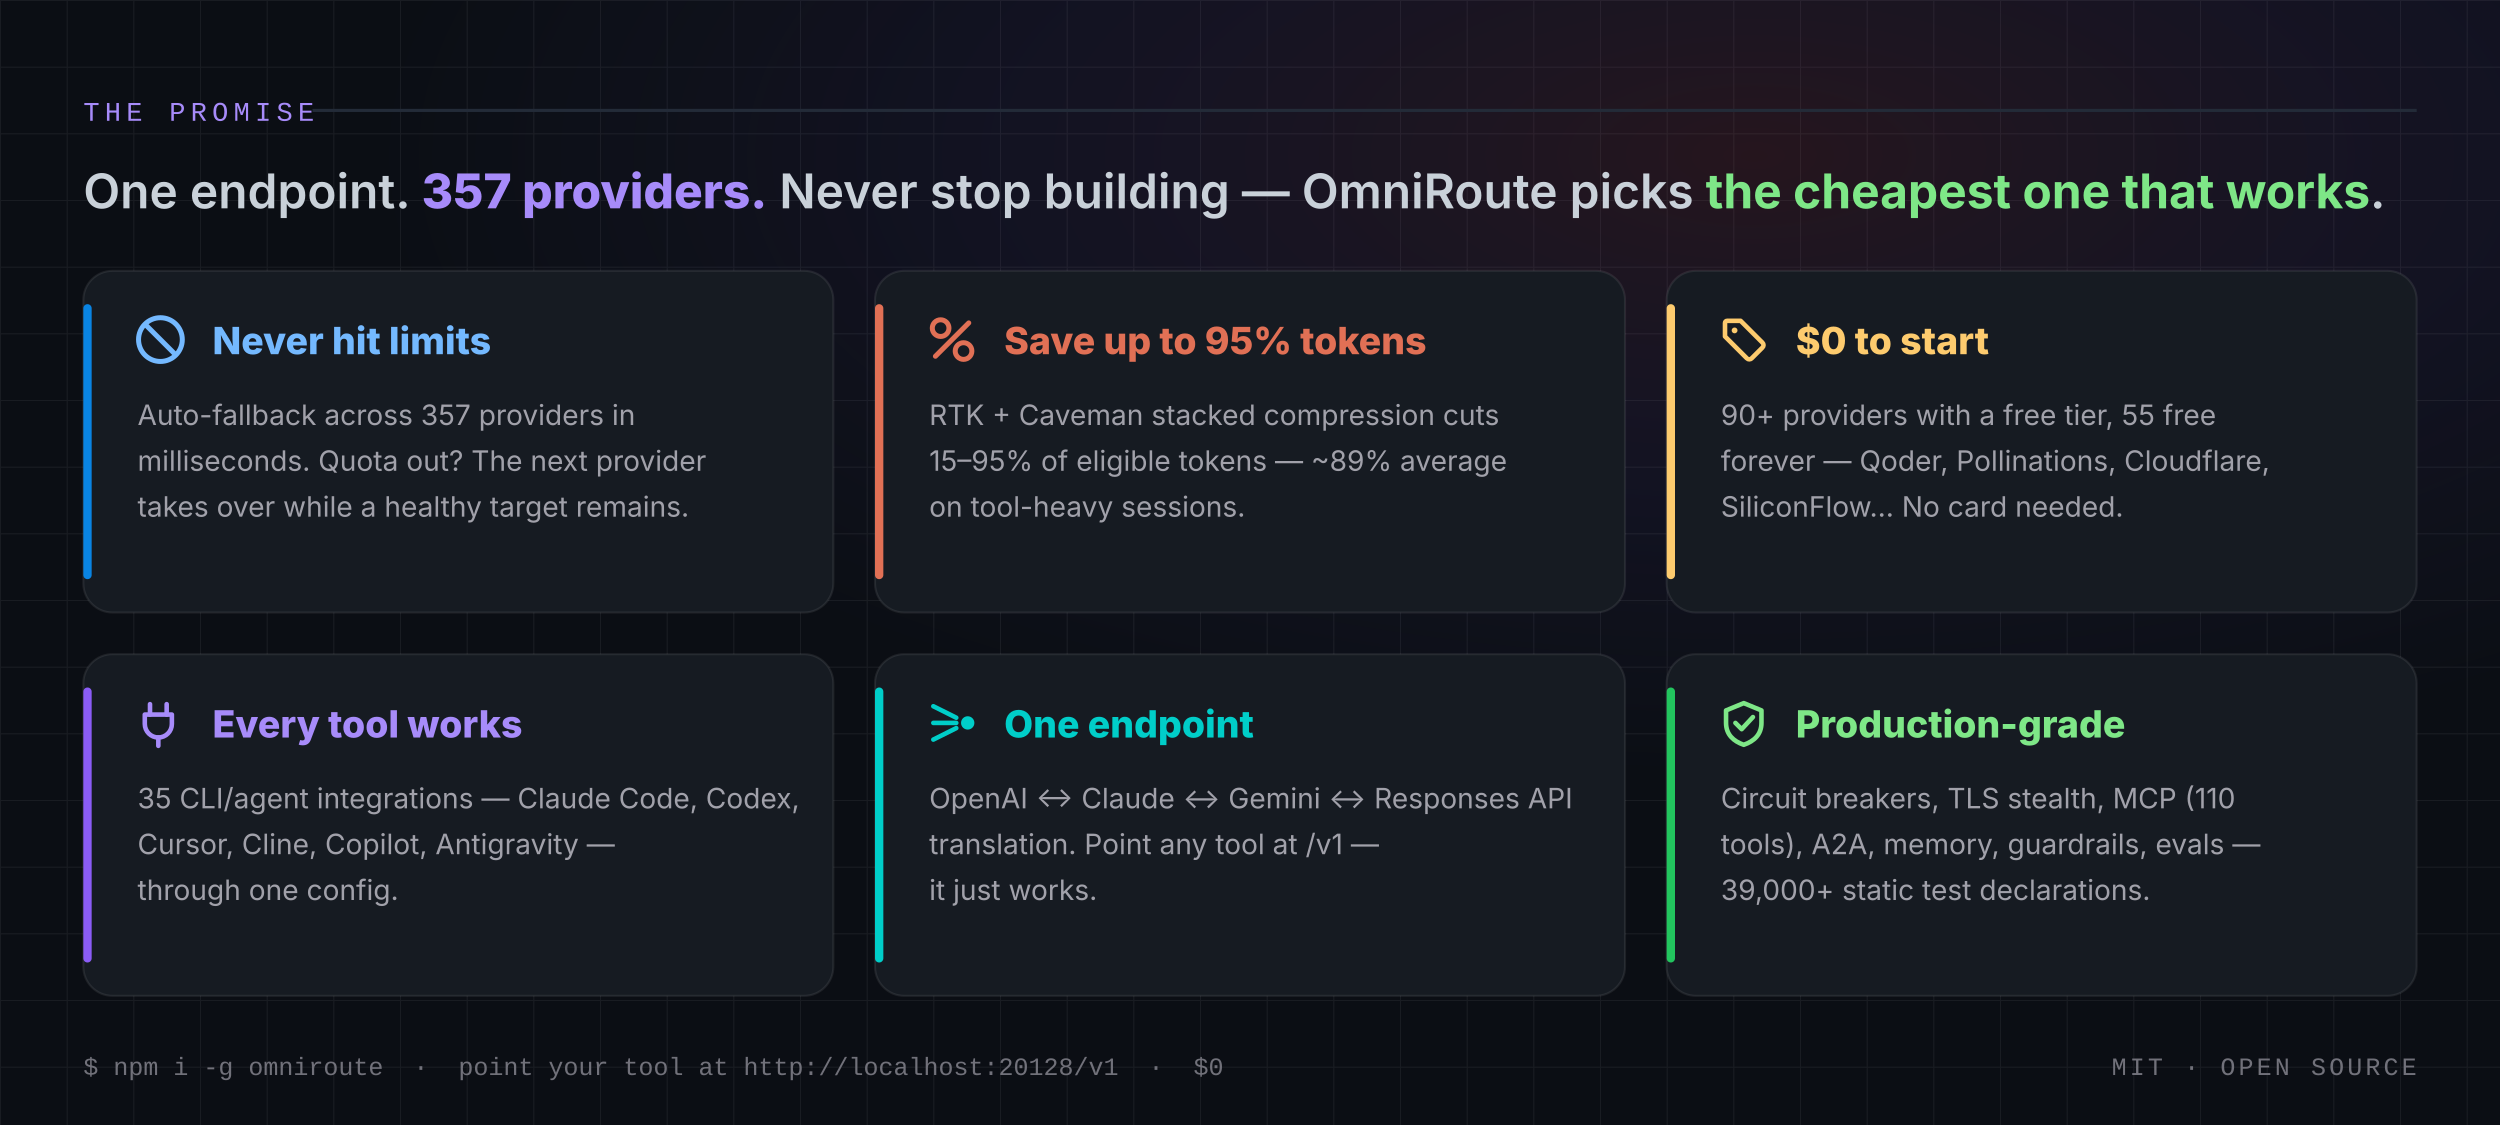
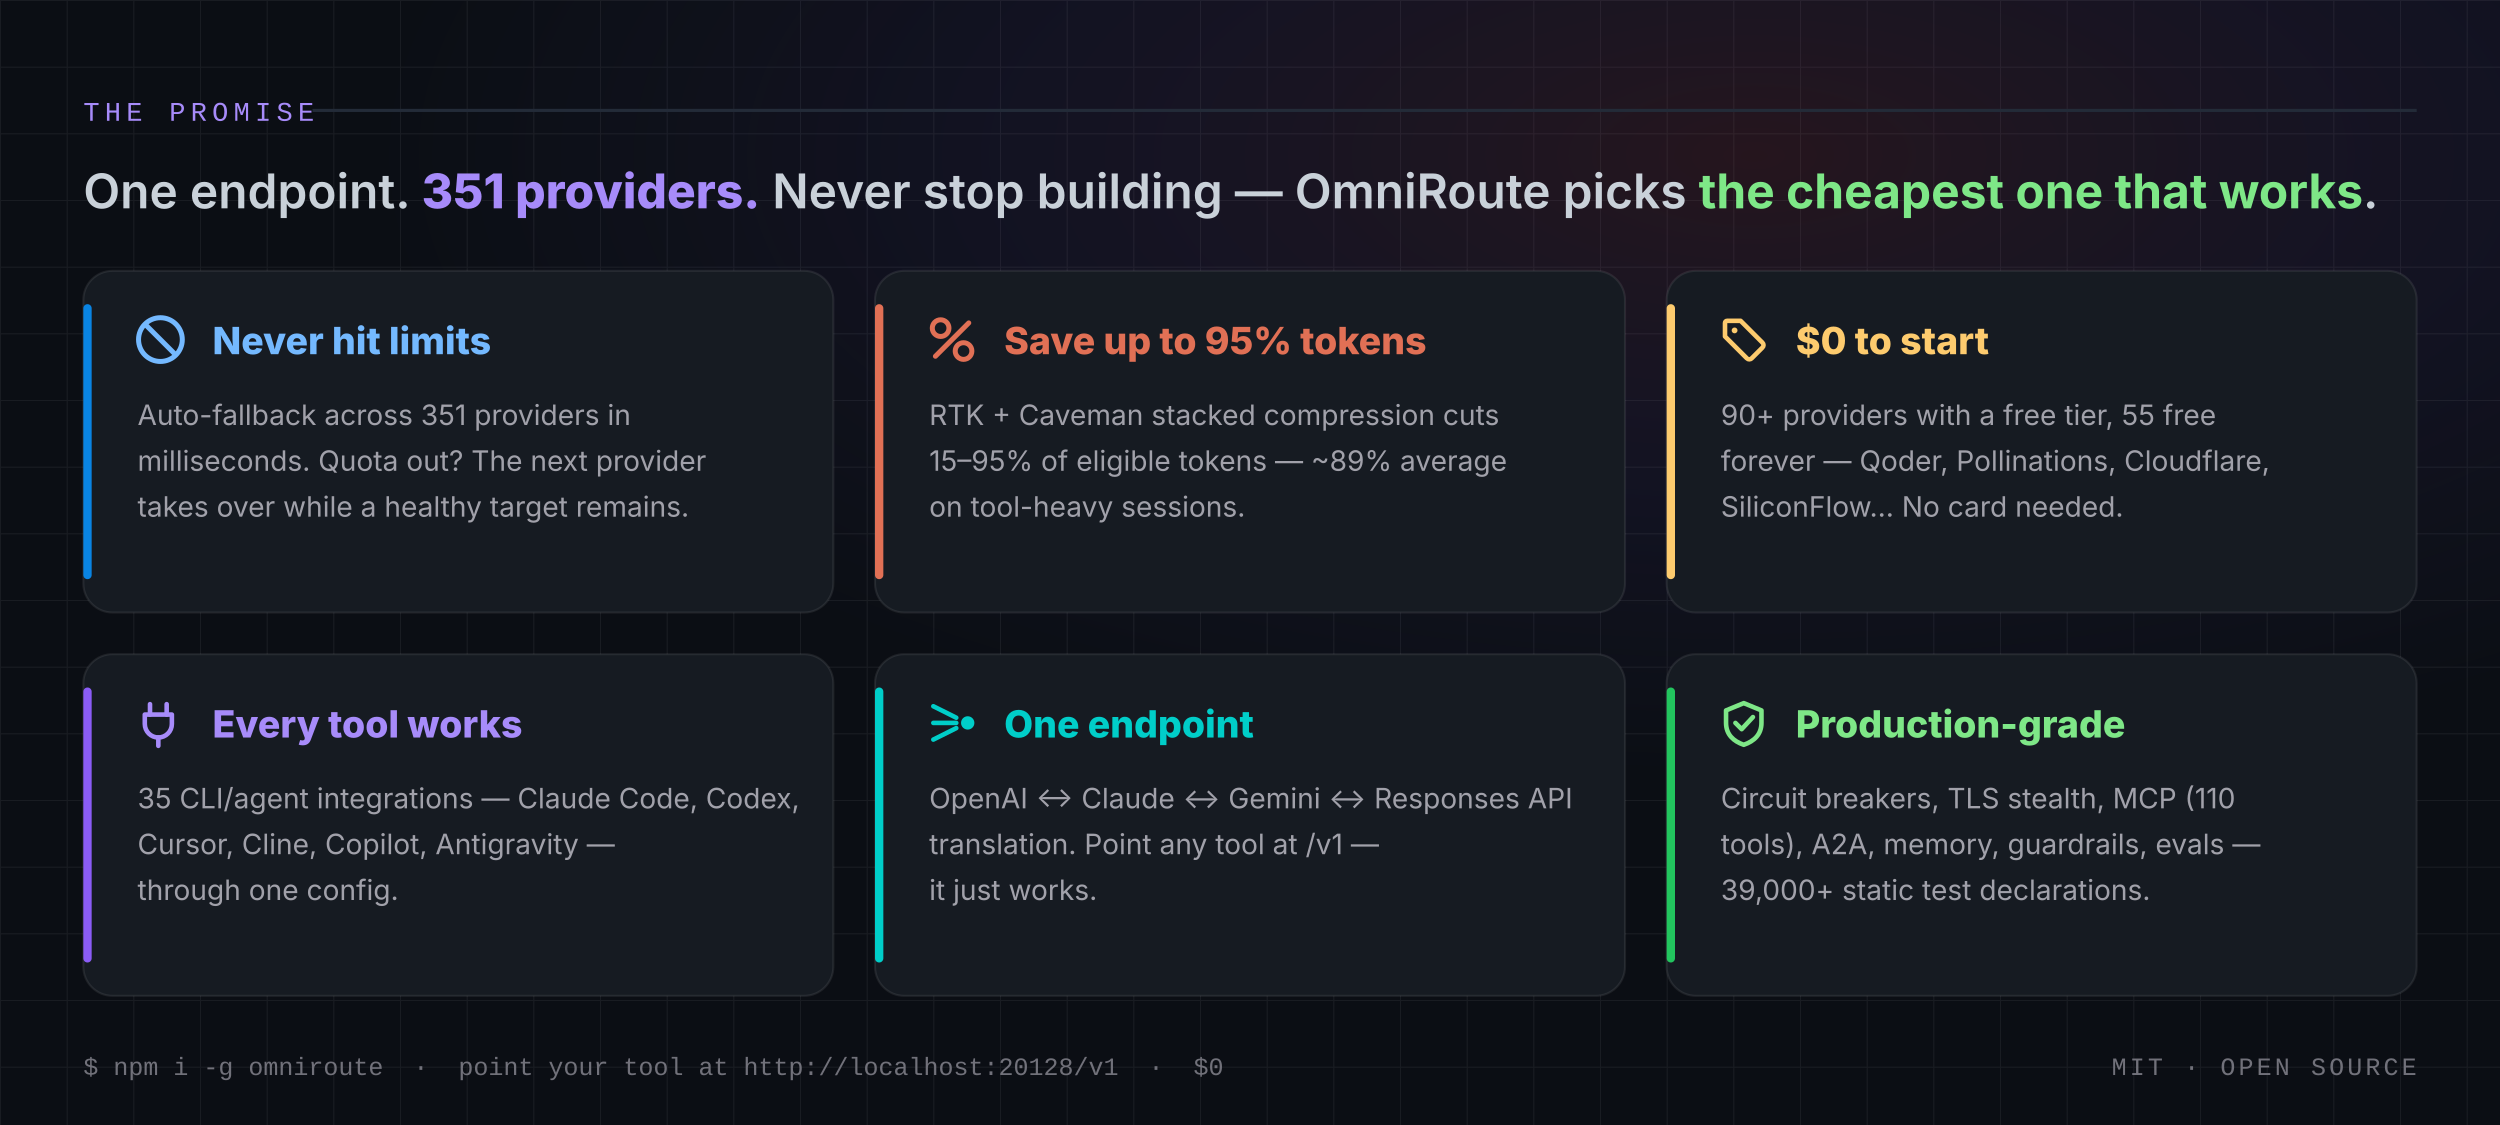
- <svg xmlns="http://www.w3.org/2000/svg" viewBox="0 0 1200 540" role="img" aria-label="The OmniRoute promise: one endpoint and 357 providers. Six pillars. Resilient fallback: automatic routing continues while another healthy target is available. Save up to 95 percent of eligible tokens: RTK plus Caveman stacked compression averages about 89 percent on tool-heavy sessions. Zero dollars to start: 90+ providers with a free tier and 56 recurring or keyless free-forever providers. Every tool works: 35 CLI and agent integration records, including Claude Code, Codex, Cursor, Cline, Copilot and Antigravity, through one config. One endpoint: OpenAI, Claude, Gemini and Responses API translation at /v1. Production controls: circuit breakers, TLS stealth, MCP with 110 tools, A2A, memory, guardrails, evals, and 39,000+ static test declarations across 5,100+ tracked test files.">
+ <svg xmlns="http://www.w3.org/2000/svg" viewBox="0 0 1200 540" role="img" aria-label="The OmniRoute promise: one endpoint and 351 providers. Six pillars. Resilient fallback: automatic routing continues while another healthy target is available. Save up to 95 percent of eligible tokens: RTK plus Caveman stacked compression averages about 89 percent on tool-heavy sessions. Zero dollars to start: 90+ providers with a free tier and 56 recurring or keyless free-forever providers. Every tool works: 35 CLI and agent integration records, including Claude Code, Codex, Cursor, Cline, Copilot and Antigravity, through one config. One endpoint: OpenAI, Claude, Gemini and Responses API translation at /v1. Production controls: circuit breakers, TLS stealth, MCP with 110 tools, A2A, memory, guardrails, evals, and 39,000+ static test declarations across 5,100+ tracked test files.">
  <defs>
    <pattern id="gridPaperP" width="32" height="32" patternUnits="userSpaceOnUse">
      <path d="M 32 0 L 0 0 0 32" fill="none" stroke="#ffffff" stroke-opacity="0.06" stroke-width="1" />
    </pattern>
    <radialGradient id="bgGlowP" cx="70%" cy="14%" r="55%">
      <stop offset="0%" stop-color="#e54d5e" stop-opacity="0.12" />
      <stop offset="55%" stop-color="#8b5cf6" stop-opacity="0.06" />
      <stop offset="100%" stop-color="#6366f1" stop-opacity="0" />
    </radialGradient>
  </defs>
  <rect width="1200" height="540" fill="#0b0e14" />
  <rect width="1200" height="540" fill="url(#gridPaperP)" />
  <rect width="1200" height="540" fill="url(#bgGlowP)" />
  <g>
    <text x="40" y="58" font-family="Consolas, 'Courier New', monospace" font-size="13" letter-spacing="2.5" fill="#a78bfa">THE PROMISE</text>
    <line x1="150" y1="53" x2="1160" y2="53" stroke="#232b38" stroke-width="1.5" />
  </g>
  <g>
-     <text x="40" y="100" font-family="Inter, 'Segoe UI', Arial, Helvetica, system-ui, sans-serif" font-size="23" font-weight="600" fill="#c9d1d9">One endpoint. <tspan fill="#a78bfa" font-weight="800">357 providers.</tspan> Never stop building — OmniRoute picks <tspan fill="#7ee787" font-weight="700">the cheapest one that works</tspan>.</text>
+     <text x="40" y="100" font-family="Inter, 'Segoe UI', Arial, Helvetica, system-ui, sans-serif" font-size="23" font-weight="600" fill="#c9d1d9">One endpoint. <tspan fill="#a78bfa" font-weight="800">351 providers.</tspan> Never stop building — OmniRoute picks <tspan fill="#7ee787" font-weight="700">the cheapest one that works</tspan>.</text>
  </g>
  <g font-family="Inter, 'Segoe UI', Arial, Helvetica, system-ui, sans-serif">
    <g>
      <rect x="40" y="130" width="360" height="164" rx="14" fill="#161b22" stroke="#ffffff" stroke-opacity="0.08" stroke-width="1" />
      <rect x="40" y="130" width="360" height="164" rx="14" fill="none" stroke="#74b9ff" stroke-width="1.5" opacity="0">
        <animate attributeName="opacity" values="0;0.9;0;0" keyTimes="0;0.055;0.12;1" dur="12s" begin="3s" repeatCount="indefinite" />
      </rect>
      <rect x="40" y="146" width="4" height="132" rx="2" fill="#0984e3" />
      <g transform="translate(66,152)" stroke="#74b9ff" stroke-width="2.4" fill="none" stroke-linecap="round">
        <circle cx="11" cy="11" r="10.5" />
        <line x1="3.9" y1="3.9" x2="18.1" y2="18.1" />
      </g>
      <text x="102" y="170" font-size="18" font-weight="800" fill="#74b9ff">Never hit limits</text>
-       <text x="66" y="204" font-size="13.5" fill="#a1a1aa">Auto-fallback across 357 providers in</text>
+       <text x="66" y="204" font-size="13.5" fill="#a1a1aa">Auto-fallback across 351 providers in</text>
      <text x="66" y="226" font-size="13.5" fill="#a1a1aa">milliseconds. Quota out? The next provider</text>
      <text x="66" y="248" font-size="13.5" fill="#a1a1aa">takes over while a healthy target remains.</text>
    </g>
    <g>
      <rect x="420" y="130" width="360" height="164" rx="14" fill="#161b22" stroke="#ffffff" stroke-opacity="0.08" stroke-width="1" />
      <rect x="420" y="130" width="360" height="164" rx="14" fill="none" stroke="#e17055" stroke-width="1.5" opacity="0">
        <animate attributeName="opacity" values="0;0;0.9;0;0" keyTimes="0;0.167;0.222;0.287;1" dur="12s" begin="3s" repeatCount="indefinite" />
      </rect>
      <rect x="420" y="146" width="4" height="132" rx="2" fill="#e17055" />
      <g transform="translate(446,152)" stroke="#e17055" stroke-width="2.4" fill="none" stroke-linecap="round">
        <circle cx="5.5" cy="5.5" r="4" />
        <circle cx="16.5" cy="16.5" r="4" />
        <line x1="19" y1="3" x2="3" y2="19" />
      </g>
      <text x="482" y="170" font-size="18" font-weight="800" fill="#e17055">Save up to 95% tokens</text>
      <text x="446" y="204" font-size="13.5" fill="#a1a1aa">RTK + Caveman stacked compression cuts</text>
      <text x="446" y="226" font-size="13.5" fill="#a1a1aa">15–95% of eligible tokens — ~89% average</text>
      <text x="446" y="248" font-size="13.5" fill="#a1a1aa">on tool-heavy sessions.</text>
    </g>
    <g>
      <rect x="800" y="130" width="360" height="164" rx="14" fill="#161b22" stroke="#ffffff" stroke-opacity="0.08" stroke-width="1" />
      <rect x="800" y="130" width="360" height="164" rx="14" fill="none" stroke="#fdcb6e" stroke-width="1.5" opacity="0">
        <animate attributeName="opacity" values="0;0;0.9;0;0" keyTimes="0;0.334;0.389;0.454;1" dur="12s" begin="3s" repeatCount="indefinite" />
      </rect>
      <rect x="800" y="146" width="4" height="132" rx="2" fill="#fdcb6e" />
      <g transform="translate(826,152)" stroke="#fdcb6e" stroke-width="2.2" fill="none" stroke-linecap="round" stroke-linejoin="round">
        <path d="M 2,9.5 L 2,3 A 1,1 0 0 1 3,2 L 9.5,2 L 20,12.5 A 1.6,1.6 0 0 1 20,14.8 L 14.8,20 A 1.6,1.6 0 0 1 12.5,20 Z" />
        <circle cx="6.6" cy="6.6" r="1.4" fill="#fdcb6e" stroke="none" />
      </g>
      <text x="862" y="170" font-size="18" font-weight="800" fill="#fdcb6e">$0 to start</text>
      <text x="826" y="204" font-size="13.5" fill="#a1a1aa">90+ providers with a free tier, 55 free</text>
      <text x="826" y="226" font-size="13.5" fill="#a1a1aa">forever — Qoder, Pollinations, Cloudflare,</text>
      <text x="826" y="248" font-size="13.5" fill="#a1a1aa">SiliconFlow… No card needed.</text>
    </g>
    <g>
      <rect x="40" y="314" width="360" height="164" rx="14" fill="#161b22" stroke="#ffffff" stroke-opacity="0.08" stroke-width="1" />
      <rect x="40" y="314" width="360" height="164" rx="14" fill="none" stroke="#a78bfa" stroke-width="1.5" opacity="0">
        <animate attributeName="opacity" values="0;0;0.9;0;0" keyTimes="0;0.5;0.555;0.62;1" dur="12s" begin="3s" repeatCount="indefinite" />
      </rect>
      <rect x="40" y="330" width="4" height="132" rx="2" fill="#8b5cf6" />
      <g transform="translate(66,336)" stroke="#a78bfa" stroke-width="2.2" fill="none" stroke-linecap="round" stroke-linejoin="round">
        <path d="M 6,2 L 6,7 M 14,2 L 14,7" />
        <path d="M 3.5,7 L 16.5,7 L 16.5,11.5 A 6.5,6.5 0 0 1 10,18 A 6.5,6.5 0 0 1 3.5,11.5 Z" />
        <path d="M 10,18 L 10,22" />
      </g>
      <text x="102" y="354" font-size="18" font-weight="800" fill="#a78bfa">Every tool works</text>
      <text x="66" y="388" font-size="13.5" fill="#a1a1aa">35 CLI/agent integrations — Claude Code, Codex,</text>
      <text x="66" y="410" font-size="13.5" fill="#a1a1aa">Cursor, Cline, Copilot, Antigravity —</text>
      <text x="66" y="432" font-size="13.5" fill="#a1a1aa">through one config.</text>
    </g>
    <g>
      <rect x="420" y="314" width="360" height="164" rx="14" fill="#161b22" stroke="#ffffff" stroke-opacity="0.08" stroke-width="1" />
      <rect x="420" y="314" width="360" height="164" rx="14" fill="none" stroke="#00cec9" stroke-width="1.5" opacity="0">
        <animate attributeName="opacity" values="0;0;0.9;0;0" keyTimes="0;0.667;0.722;0.787;1" dur="12s" begin="3s" repeatCount="indefinite" />
      </rect>
      <rect x="420" y="330" width="4" height="132" rx="2" fill="#00cec9" />
      <g transform="translate(446,336)" stroke="#00cec9" stroke-width="2.2" fill="none" stroke-linecap="round">
        <path d="M 2,3 L 13,8.5 M 2,11 L 13,11 M 2,19 L 13,13.5" />
        <circle cx="18.5" cy="11" r="3.2" fill="#00cec9" stroke="none" />
      </g>
      <text x="482" y="354" font-size="18" font-weight="800" fill="#00cec9">One endpoint</text>
      <text x="446" y="388" font-size="13.5" fill="#a1a1aa">OpenAI ↔ Claude ↔ Gemini ↔ Responses API</text>
      <text x="446" y="410" font-size="13.5" fill="#a1a1aa">translation. Point any tool at /v1 —</text>
      <text x="446" y="432" font-size="13.5" fill="#a1a1aa">it just works.</text>
    </g>
    <g>
      <rect x="800" y="314" width="360" height="164" rx="14" fill="#161b22" stroke="#ffffff" stroke-opacity="0.08" stroke-width="1" />
      <rect x="800" y="314" width="360" height="164" rx="14" fill="none" stroke="#7ee787" stroke-width="1.5" opacity="0">
        <animate attributeName="opacity" values="0;0;0.9;0;0" keyTimes="0;0.834;0.889;0.954;1" dur="12s" begin="3s" repeatCount="indefinite" />
      </rect>
      <rect x="800" y="330" width="4" height="132" rx="2" fill="#22c55e" />
      <g transform="translate(826,336)" stroke="#7ee787" stroke-width="2.2" fill="none" stroke-linecap="round" stroke-linejoin="round">
        <path d="M 11,1.5 L 19.5,5 L 19.5,11 C 19.5,16.5 16,19.8 11,21.5 C 6,19.8 2.5,16.5 2.5,11 L 2.5,5 Z" />
        <path d="M 7,11 L 10,14 L 15.4,8.2" />
      </g>
      <text x="862" y="354" font-size="18" font-weight="800" fill="#7ee787">Production-grade</text>
      <text x="826" y="388" font-size="13.5" fill="#a1a1aa">Circuit breakers, TLS stealth, MCP (110</text>
      <text x="826" y="410" font-size="13.5" fill="#a1a1aa">tools), A2A, memory, guardrails, evals —</text>
      <text x="826" y="432" font-size="13.5" fill="#a1a1aa">39,000+ static test declarations.</text>
    </g>
  </g>
  <g>
    <text x="40" y="516" font-family="Consolas, 'Courier New', monospace" font-size="12" fill="#71717a">$ npm i -g omniroute  ·  point your tool at http://localhost:20128/v1  ·  $0</text>
    <text x="1160" y="516" text-anchor="end" font-family="Consolas, 'Courier New', monospace" font-size="12" letter-spacing="1.5" fill="#71717a">MIT · OPEN SOURCE</text>
  </g>
</svg>
